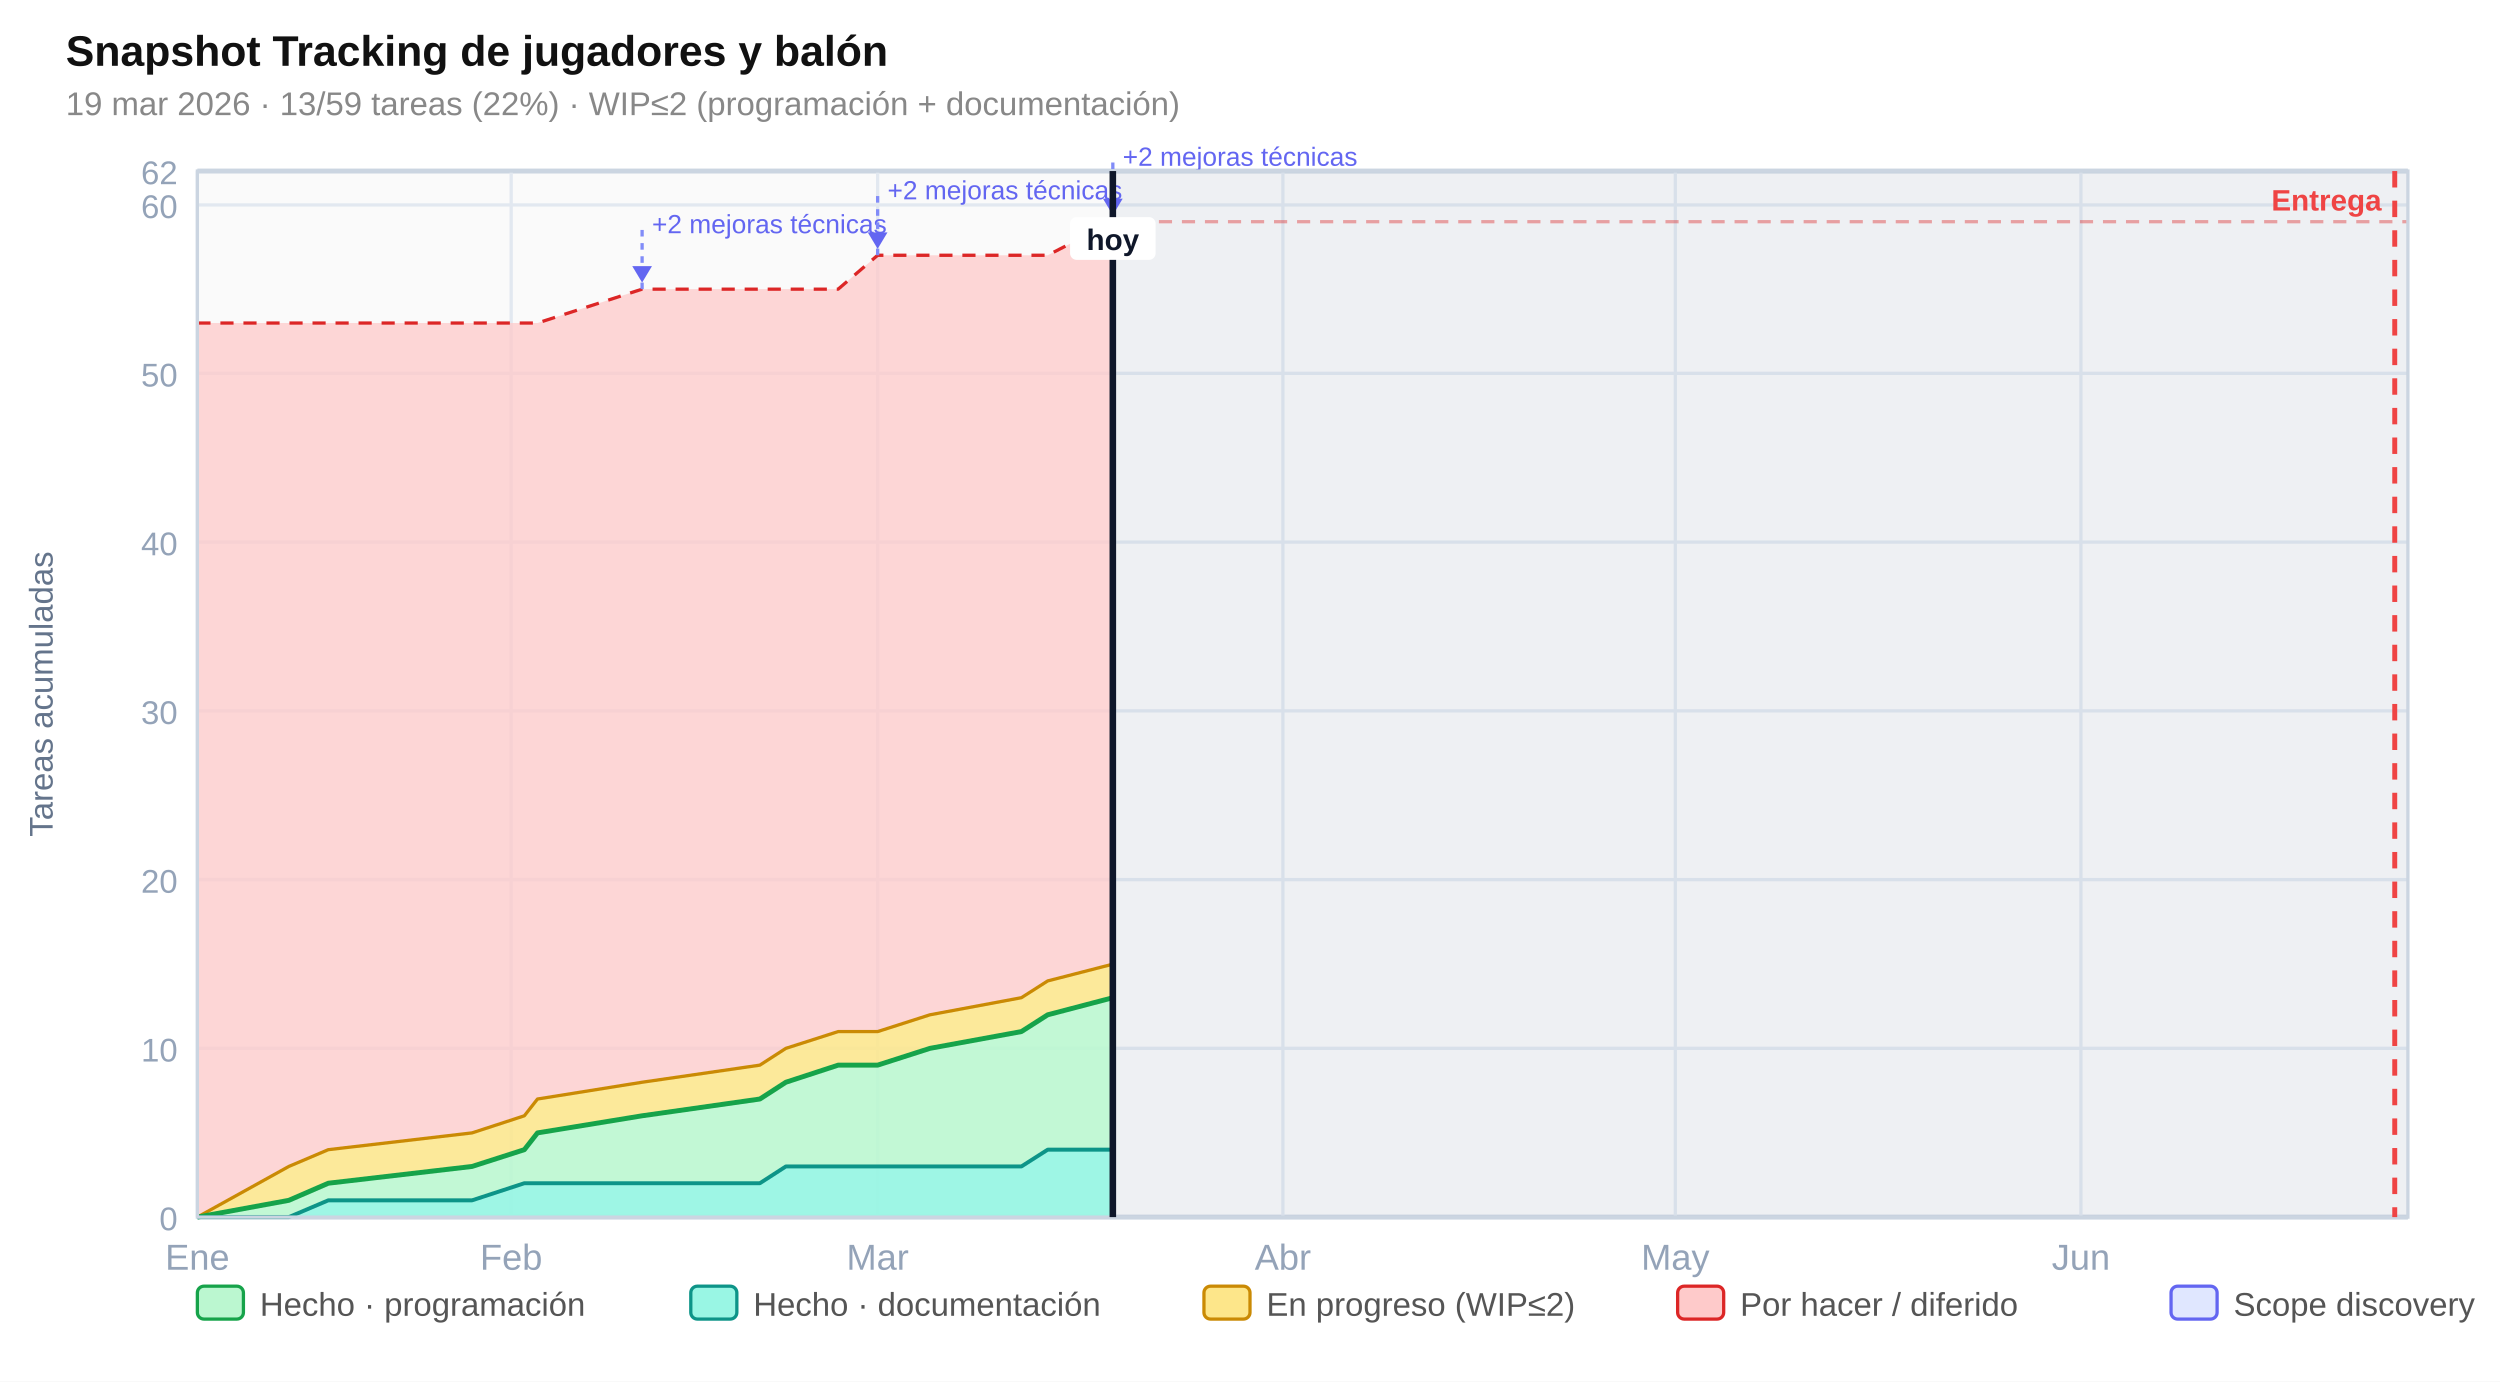
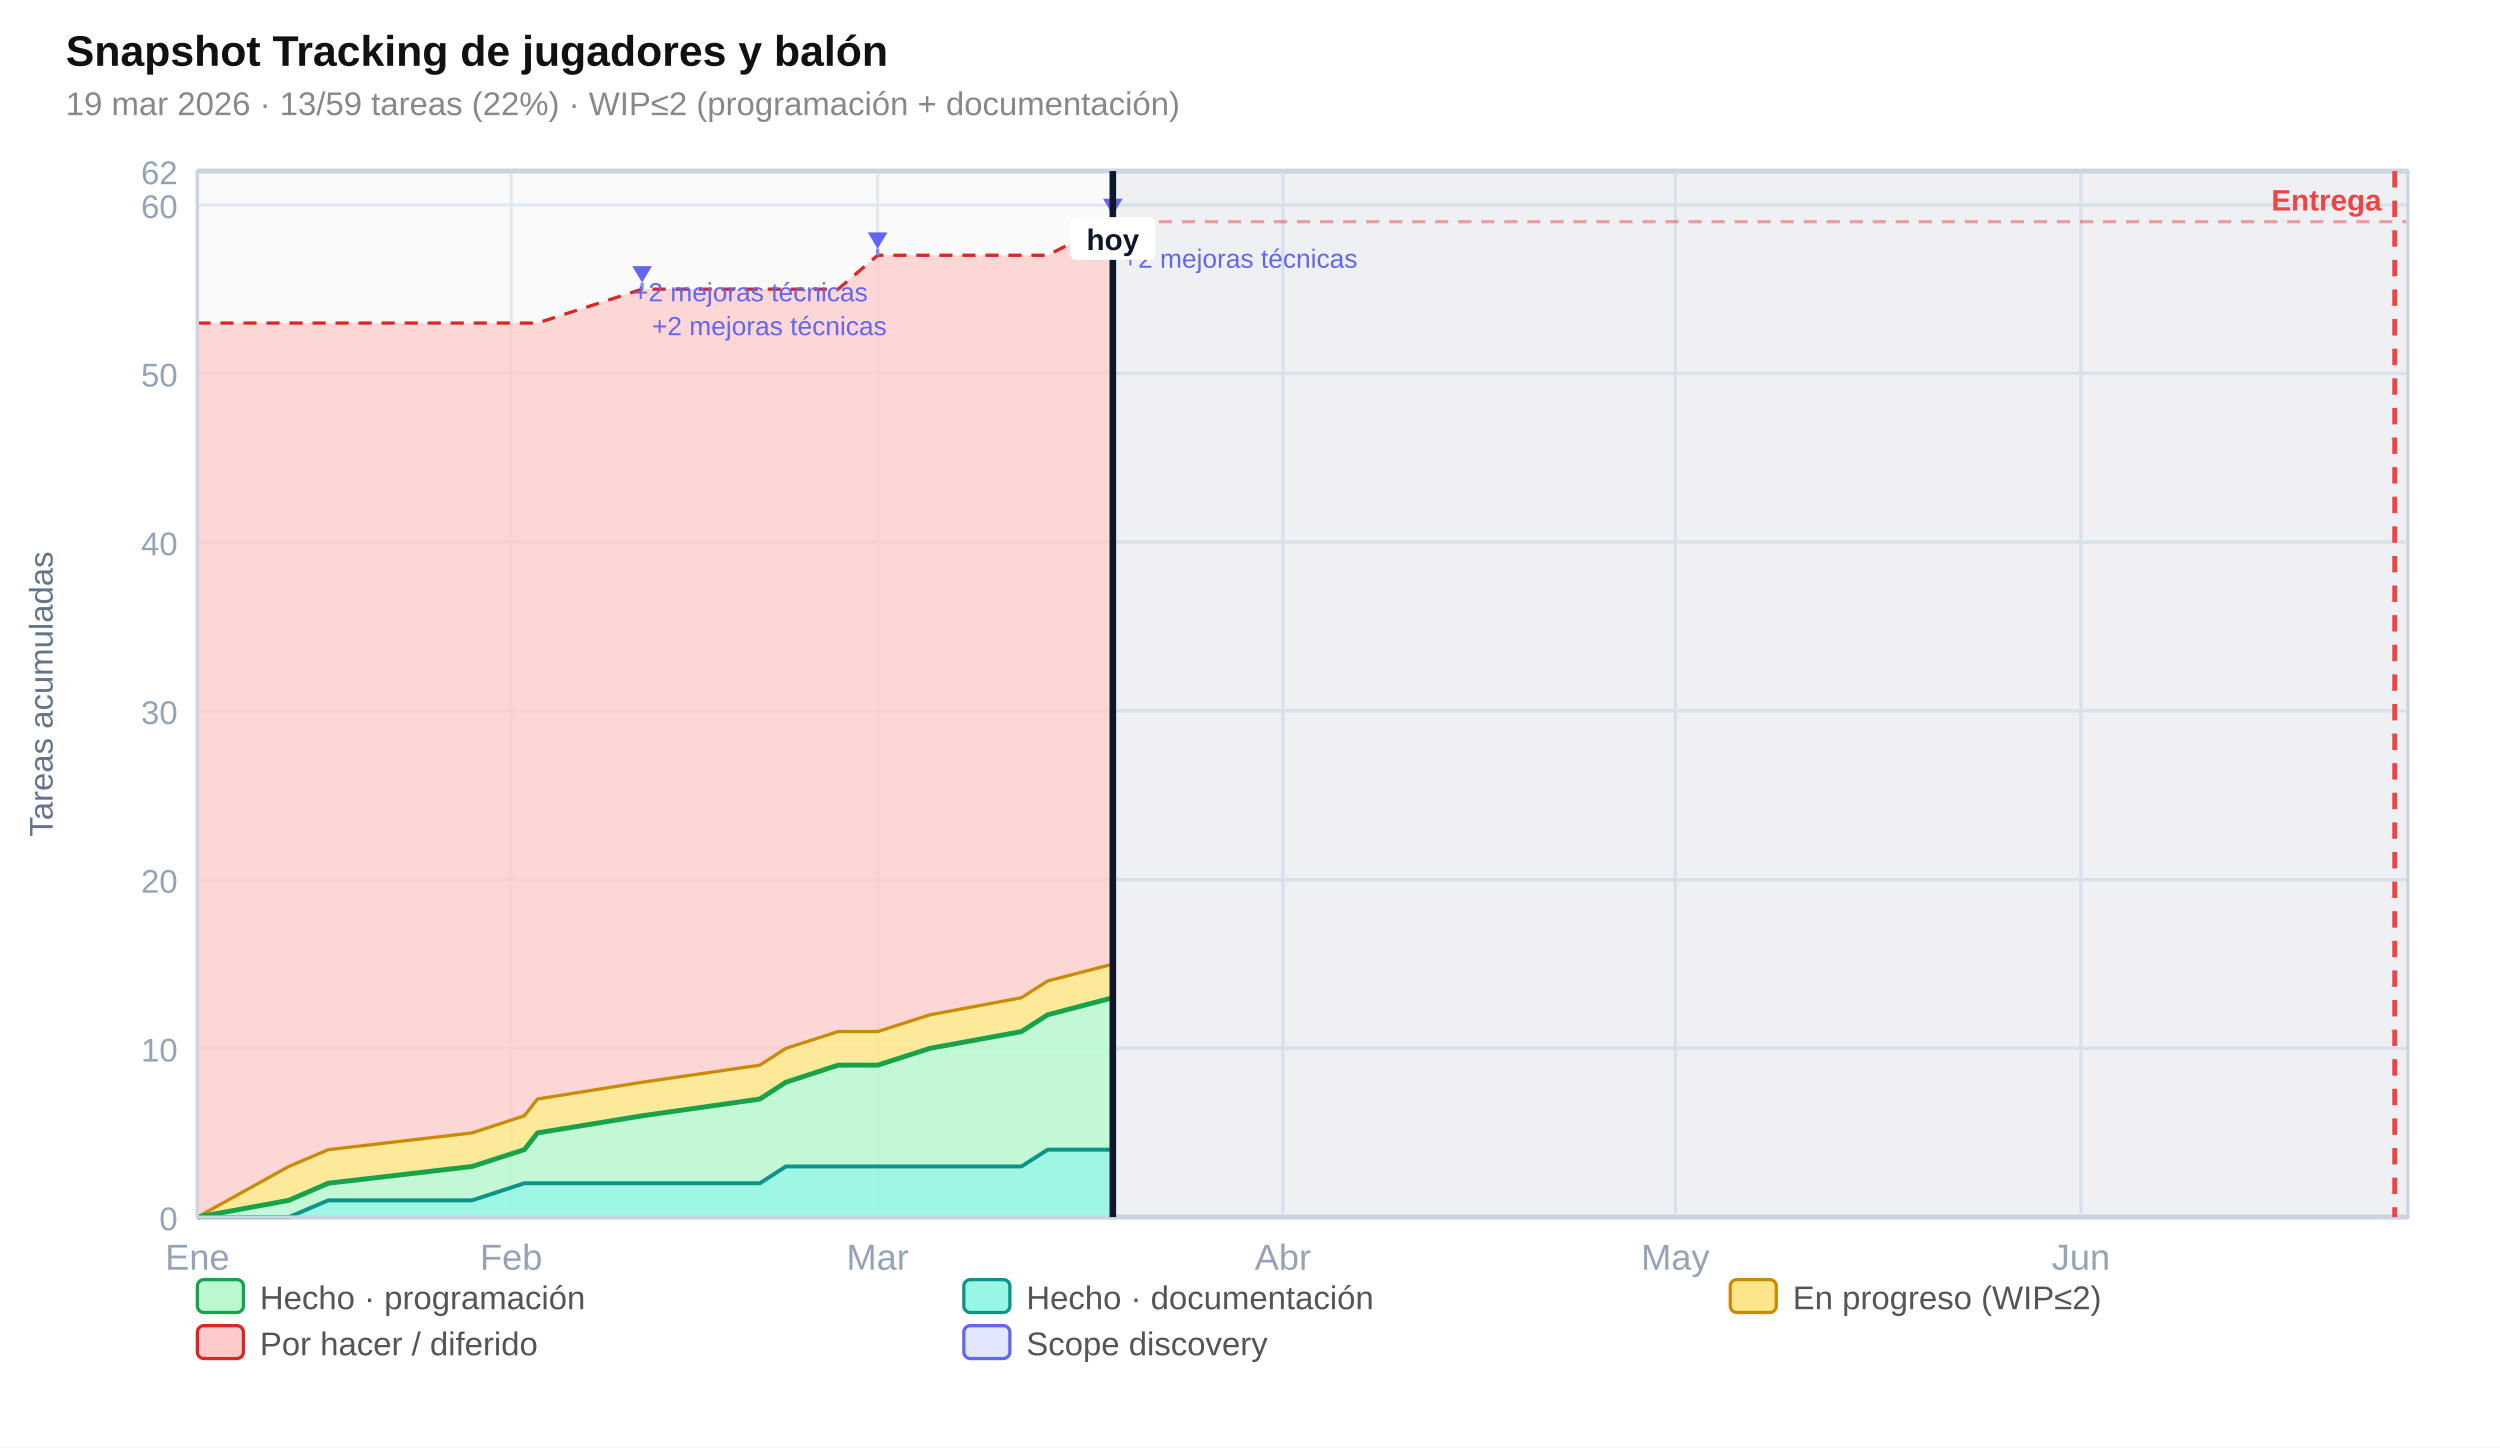
- <svg xmlns="http://www.w3.org/2000/svg" viewBox="0 0 760 420" width="760" height="420">
+ <svg xmlns="http://www.w3.org/2000/svg" viewBox="0 0 760 440" width="760" height="440">
  <defs>
    <style>text{font-family:-apple-system,BlinkMacSystemFont,"Segoe UI",Arial,sans-serif;}</style>
  </defs>
-   <rect width="760" height="420" fill="#ffffff" />
+   <rect width="760" height="440" fill="#ffffff" />
  <rect x="60" y="52" width="672" height="318" fill="#FAFAFA" />
  <text x="20" y="20" font-size="13" font-weight="700" fill="#111111">Snapshot Tracking de jugadores y balón</text>
  <text x="20" y="35" font-size="10" fill="#888888">19 mar 2026  ·  13/59 tareas (22%)  ·  WIP≤2 (programación + documentación)</text>
  <line x1="60" y1="370.0" x2="732" y2="370.0" stroke="#CBD5E1" stroke-width="1.5" />
  <text x="54" y="374.0" font-size="10" text-anchor="end" fill="#94A3B8">0</text>
  <line x1="60" y1="318.7" x2="732" y2="318.7" stroke="#E2E8F0" stroke-width="1" />
  <text x="54" y="322.7" font-size="10" text-anchor="end" fill="#94A3B8">10</text>
  <line x1="60" y1="267.4" x2="732" y2="267.4" stroke="#E2E8F0" stroke-width="1" />
  <text x="54" y="271.4" font-size="10" text-anchor="end" fill="#94A3B8">20</text>
  <line x1="60" y1="216.1" x2="732" y2="216.1" stroke="#E2E8F0" stroke-width="1" />
  <text x="54" y="220.1" font-size="10" text-anchor="end" fill="#94A3B8">30</text>
  <line x1="60" y1="164.8" x2="732" y2="164.8" stroke="#E2E8F0" stroke-width="1" />
  <text x="54" y="168.8" font-size="10" text-anchor="end" fill="#94A3B8">40</text>
  <line x1="60" y1="113.5" x2="732" y2="113.5" stroke="#E2E8F0" stroke-width="1" />
  <text x="54" y="117.5" font-size="10" text-anchor="end" fill="#94A3B8">50</text>
  <line x1="60" y1="62.3" x2="732" y2="62.3" stroke="#E2E8F0" stroke-width="1" />
  <text x="54" y="66.3" font-size="10" text-anchor="end" fill="#94A3B8">60</text>
  <line x1="60" y1="52.0" x2="732" y2="52.0" stroke="#CBD5E1" stroke-width="1.5" />
  <text x="54" y="56.0" font-size="10" text-anchor="end" fill="#94A3B8">62</text>
  <text x="16.0" y="211.0" font-size="10" fill="#64748B" text-anchor="middle" transform="rotate(-90,16.0,211.0)">Tareas acumuladas</text>
  <line x1="60.0" y1="52" x2="60.0" y2="370" stroke="#E2E8F0" stroke-width="1" />
  <text x="60.0" y="386" font-size="11" text-anchor="middle" fill="#94A3B8">Ene</text>
  <line x1="155.4" y1="52" x2="155.4" y2="370" stroke="#E2E8F0" stroke-width="1" />
  <text x="155.4" y="386" font-size="11" text-anchor="middle" fill="#94A3B8">Feb</text>
  <line x1="266.8" y1="52" x2="266.8" y2="370" stroke="#E2E8F0" stroke-width="1" />
  <text x="266.8" y="386" font-size="11" text-anchor="middle" fill="#94A3B8">Mar</text>
  <line x1="390.0" y1="52" x2="390.0" y2="370" stroke="#E2E8F0" stroke-width="1" />
  <text x="390.0" y="386" font-size="11" text-anchor="middle" fill="#94A3B8">Abr</text>
  <line x1="509.3" y1="52" x2="509.3" y2="370" stroke="#E2E8F0" stroke-width="1" />
  <text x="509.3" y="386" font-size="11" text-anchor="middle" fill="#94A3B8">May</text>
  <line x1="632.6" y1="52" x2="632.6" y2="370" stroke="#E2E8F0" stroke-width="1" />
  <text x="632.6" y="386" font-size="11" text-anchor="middle" fill="#94A3B8">Jun</text>
  <rect x="338.3" y="52" width="393.7" height="318" fill="#94A3B8" opacity="0.12" />
  <line x1="338.3" y1="67.4" x2="732.0" y2="67.4" stroke="#DC2626" stroke-width="1" stroke-dasharray="4,3" opacity="0.4" />
  <polygon points="60.0,98.2 87.8,98.2 99.8,98.2 143.5,98.2 159.4,98.2 163.4,98.2 195.2,87.9 231.0,87.9 238.9,87.9 254.8,87.9 266.8,77.6 282.7,77.6 310.5,77.6 318.5,77.6 338.3,67.4 338.3,293.1 318.5,298.2 310.5,303.3 282.7,308.5 266.8,313.6 254.8,313.6 238.9,318.7 231.0,323.8 195.2,329.0 163.4,334.1 159.4,339.2 143.5,344.4 99.8,349.5 87.8,354.6 60.0,370.0" fill="#FECACA" opacity="0.75" />
  <polygon points="60.0,370.0 87.8,354.6 99.8,349.5 143.5,344.4 159.4,339.2 163.4,334.1 195.2,329.0 231.0,323.8 238.9,318.7 254.8,313.6 266.8,313.6 282.7,308.5 310.5,303.3 318.5,298.2 338.3,293.1 338.3,303.3 318.5,308.5 310.5,313.6 282.7,318.7 266.8,323.8 254.8,323.8 238.9,329.0 231.0,334.1 195.2,339.2 163.4,344.4 159.4,349.5 143.5,354.6 99.8,359.7 87.8,364.9 60.0,370.0" fill="#FDE68A" opacity="0.85" />
  <polygon points="60.0,370.0 87.8,364.9 99.8,359.7 143.5,354.6 159.4,349.5 163.4,344.4 195.2,339.2 231.0,334.1 238.9,329.0 254.8,323.8 266.8,323.8 282.7,318.7 310.5,313.6 318.5,308.5 338.3,303.3 338.3,349.5 318.5,349.5 310.5,354.6 282.7,354.6 266.8,354.6 254.8,354.6 238.9,354.6 231.0,359.7 195.2,359.7 163.4,359.7 159.4,359.7 143.5,364.9 99.8,364.9 87.8,370.0 60.0,370.0" fill="#BBF7D0" opacity="0.90" />
  <polygon points="60.0,370.0 87.8,370.0 99.8,364.9 143.5,364.9 159.4,359.7 163.4,359.7 195.2,359.7 231.0,359.7 238.9,354.6 254.8,354.6 266.8,354.6 282.7,354.6 310.5,354.6 318.5,349.5 338.3,349.5 338.3,370.0 318.5,370.0 310.5,370.0 282.7,370.0 266.8,370.0 254.8,370.0 238.9,370.0 231.0,370.0 195.2,370.0 163.4,370.0 159.4,370.0 143.5,370.0 99.8,370.0 87.8,370.0 60.0,370.0" fill="#99F6E4" opacity="0.95" />
  <polyline points="60.0,98.2 87.8,98.2 99.8,98.2 143.5,98.2 159.4,98.2 163.4,98.2 195.2,87.9 231.0,87.9 238.9,87.9 254.8,87.9 266.8,77.6 282.7,77.6 310.5,77.6 318.5,77.6 338.3,67.4" fill="none" stroke="#DC2626" stroke-width="1" stroke-linejoin="round" stroke-dasharray="4,3" />
  <polyline points="60.0,370.0 87.8,354.6 99.8,349.5 143.5,344.4 159.4,339.2 163.4,334.1 195.2,329.0 231.0,323.8 238.9,318.7 254.8,313.6 266.8,313.6 282.7,308.5 310.5,303.3 318.5,298.2 338.3,293.1" fill="none" stroke="#CA8A04" stroke-width="1" stroke-linejoin="round" />
  <polyline points="60.0,370.0 87.8,364.9 99.8,359.7 143.5,354.6 159.4,349.5 163.4,344.4 195.2,339.2 231.0,334.1 238.9,329.0 254.8,323.8 266.8,323.8 282.7,318.7 310.5,313.6 318.5,308.5 338.3,303.3" fill="none" stroke="#16A34A" stroke-width="1.5" stroke-linejoin="round" />
  <polyline points="60.0,370.0 87.8,370.0 99.8,364.9 143.5,364.9 159.4,359.7 163.4,359.7 195.2,359.7 231.0,359.7 238.9,354.6 254.8,354.6 266.8,354.6 282.7,354.6 310.5,354.6 318.5,349.5 338.3,349.5" fill="none" stroke="#0D9488" stroke-width="1.2" stroke-linejoin="round" />
-   <line x1="195.2" y1="87.9" x2="195.2" y2="69.9" stroke="#818CF8" stroke-width="1" stroke-dasharray="2,2" />
-   <text x="198.2" y="70.9" font-size="8" fill="#6366F1">+2 mejoras técnicas</text>
+   <line x1="195.2" y1="87.9" x2="195.2" y2="81.9" stroke="#818CF8" stroke-width="1" stroke-dasharray="2,2" />
+   <text x="198.2" y="101.9" font-size="8" text-anchor="start" fill="#6366F1">+2 mejoras técnicas</text>
  <polygon points="195.2,85.903 192.2,80.903 198.2,80.903" fill="#6366F1" />
-   <line x1="266.8" y1="77.6" x2="266.8" y2="59.6" stroke="#818CF8" stroke-width="1" stroke-dasharray="2,2" />
-   <text x="269.8" y="60.6" font-size="8" fill="#6366F1">+2 mejoras técnicas</text>
+   <line x1="266.8" y1="77.6" x2="266.8" y2="71.6" stroke="#818CF8" stroke-width="1" stroke-dasharray="2,2" />
+   <text x="263.8" y="91.6" font-size="8" text-anchor="end" fill="#6366F1">+2 mejoras técnicas</text>
  <polygon points="266.8,75.645 263.8,70.645 269.8,70.645" fill="#6366F1" />
-   <line x1="338.3" y1="67.4" x2="338.3" y2="49.4" stroke="#818CF8" stroke-width="1" stroke-dasharray="2,2" />
-   <text x="341.3" y="50.4" font-size="8" fill="#6366F1">+2 mejoras técnicas</text>
+   <line x1="338.3" y1="67.4" x2="338.3" y2="61.4" stroke="#818CF8" stroke-width="1" stroke-dasharray="2,2" />
+   <text x="341.3" y="81.4" font-size="8" text-anchor="start" fill="#6366F1">+2 mejoras técnicas</text>
  <polygon points="338.3,65.387 335.3,60.387 341.3,60.387" fill="#6366F1" />
  <rect x="60" y="52" width="672" height="318" fill="none" stroke="#CBD5E1" stroke-width="1" />
  <line x1="728.0" y1="52" x2="728.0" y2="370" stroke="#EF4444" stroke-width="1.5" stroke-dasharray="5,4" />
  <text x="724.0" y="64" font-size="9" text-anchor="end" fill="#EF4444" font-weight="600">Entrega</text>
  <line x1="338.3" y1="52" x2="338.3" y2="370" stroke="#0F172A" stroke-width="2" />
  <rect x="325.3" y="66" width="26" height="13" fill="#ffffff" rx="2" />
  <text x="338.3" y="76" font-size="9" text-anchor="middle" fill="#0F172A" font-weight="700">hoy</text>
-   <rect x="60" y="391" width="14" height="10" fill="#BBF7D0" stroke="#16A34A" stroke-width="1" rx="2" />
-   <text x="79" y="400" font-size="10" fill="#555555">Hecho · programación</text>
-   <rect x="210.0" y="391" width="14" height="10" fill="#99F6E4" stroke="#0D9488" stroke-width="1" rx="2" />
-   <text x="229.0" y="400" font-size="10" fill="#555555">Hecho · documentación</text>
-   <rect x="366.0" y="391" width="14" height="10" fill="#FDE68A" stroke="#CA8A04" stroke-width="1" rx="2" />
-   <text x="385.0" y="400" font-size="10" fill="#555555">En progreso (WIP≤2)</text>
-   <rect x="510.0" y="391" width="14" height="10" fill="#FECACA" stroke="#DC2626" stroke-width="1" rx="2" />
-   <text x="529.0" y="400" font-size="10" fill="#555555">Por hacer / diferido</text>
-   <rect x="660.0" y="391" width="14" height="10" fill="#E0E7FF" stroke="#6366F1" stroke-width="1" rx="2" />
-   <text x="679.0" y="400" font-size="10" fill="#555555">Scope discovery</text>
+   <rect x="60" y="389" width="14" height="10" fill="#BBF7D0" stroke="#16A34A" stroke-width="1" rx="2" />
+   <text x="79" y="398" font-size="10" fill="#555555">Hecho · programación</text>
+   <rect x="293" y="389" width="14" height="10" fill="#99F6E4" stroke="#0D9488" stroke-width="1" rx="2" />
+   <text x="312" y="398" font-size="10" fill="#555555">Hecho · documentación</text>
+   <rect x="526" y="389" width="14" height="10" fill="#FDE68A" stroke="#CA8A04" stroke-width="1" rx="2" />
+   <text x="545" y="398" font-size="10" fill="#555555">En progreso (WIP≤2)</text>
+   <rect x="60" y="403" width="14" height="10" fill="#FECACA" stroke="#DC2626" stroke-width="1" rx="2" />
+   <text x="79" y="412" font-size="10" fill="#555555">Por hacer / diferido</text>
+   <rect x="293" y="403" width="14" height="10" fill="#E0E7FF" stroke="#6366F1" stroke-width="1" rx="2" />
+   <text x="312" y="412" font-size="10" fill="#555555">Scope discovery</text>
</svg>
